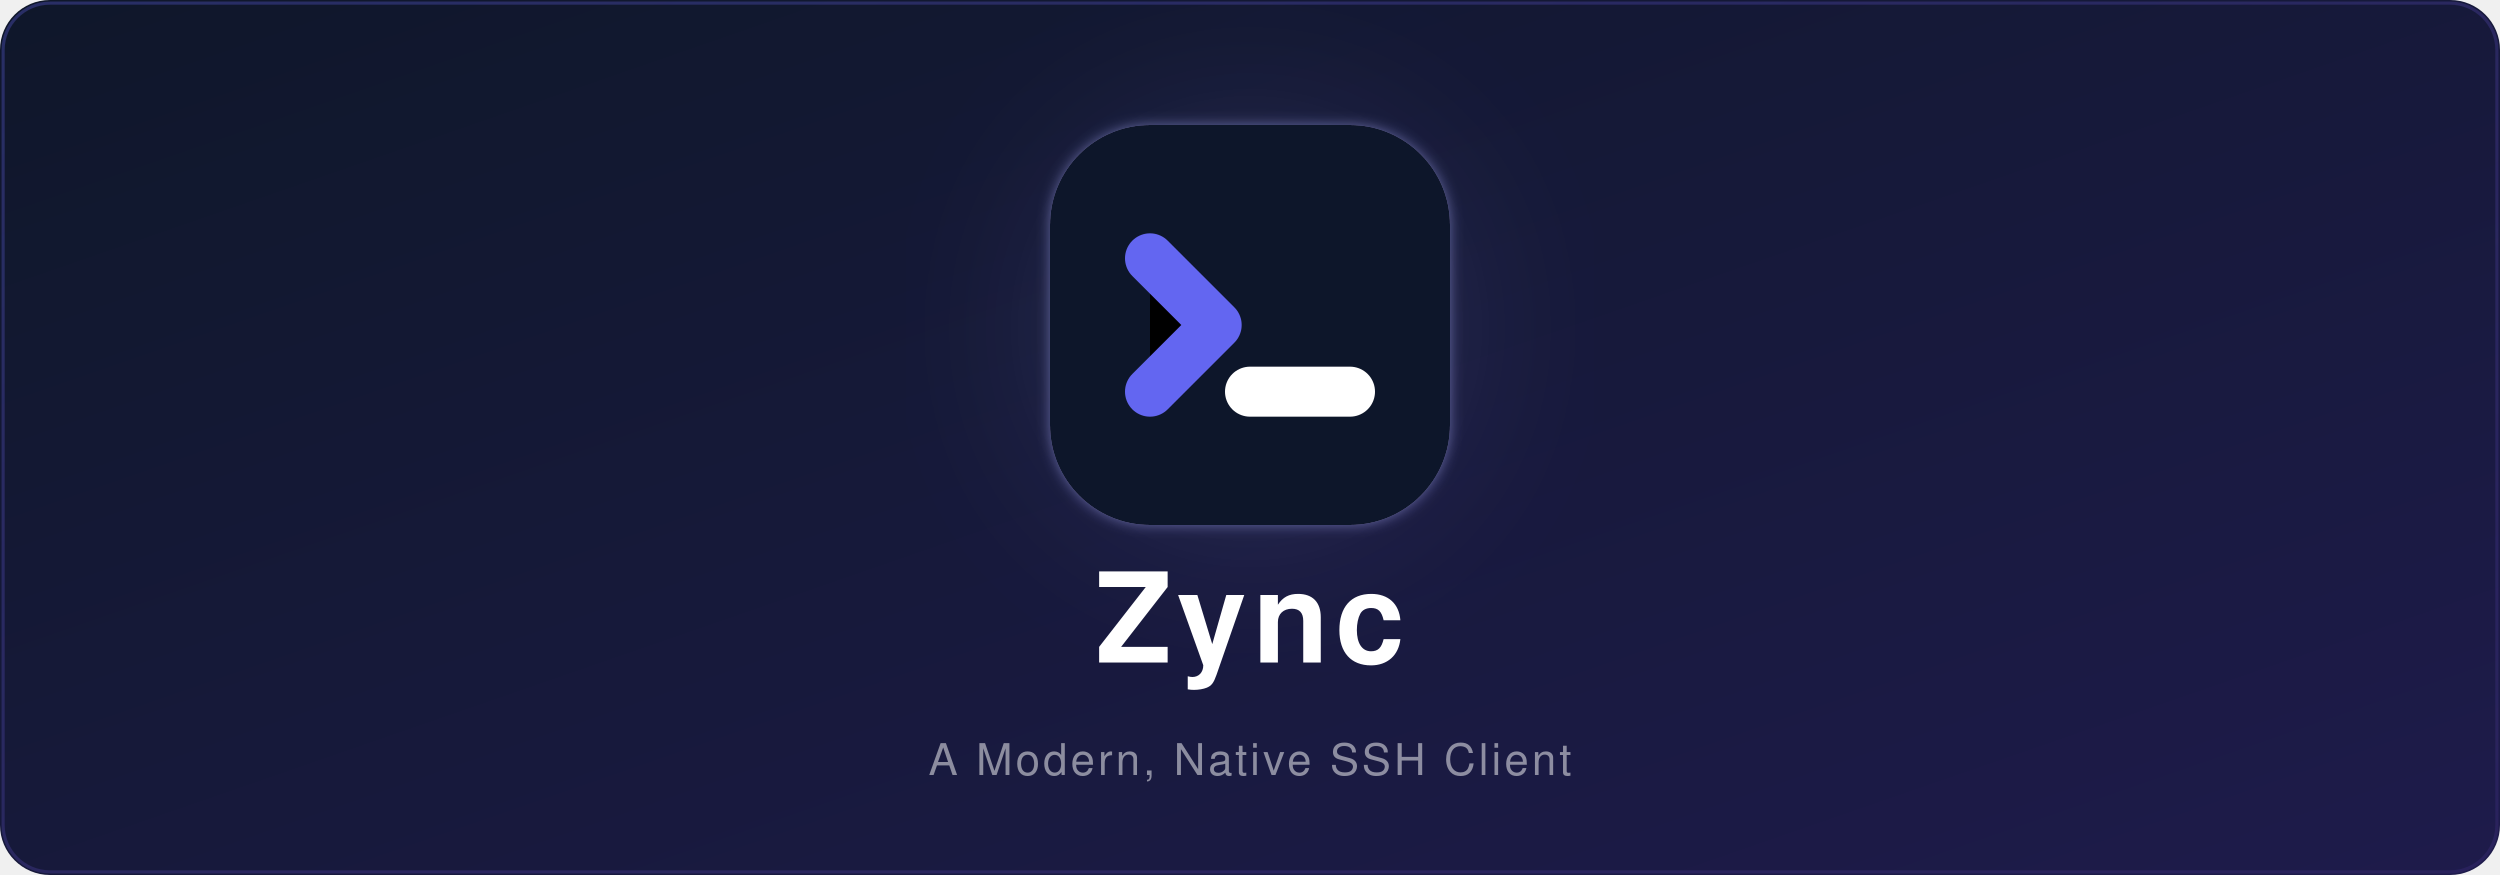
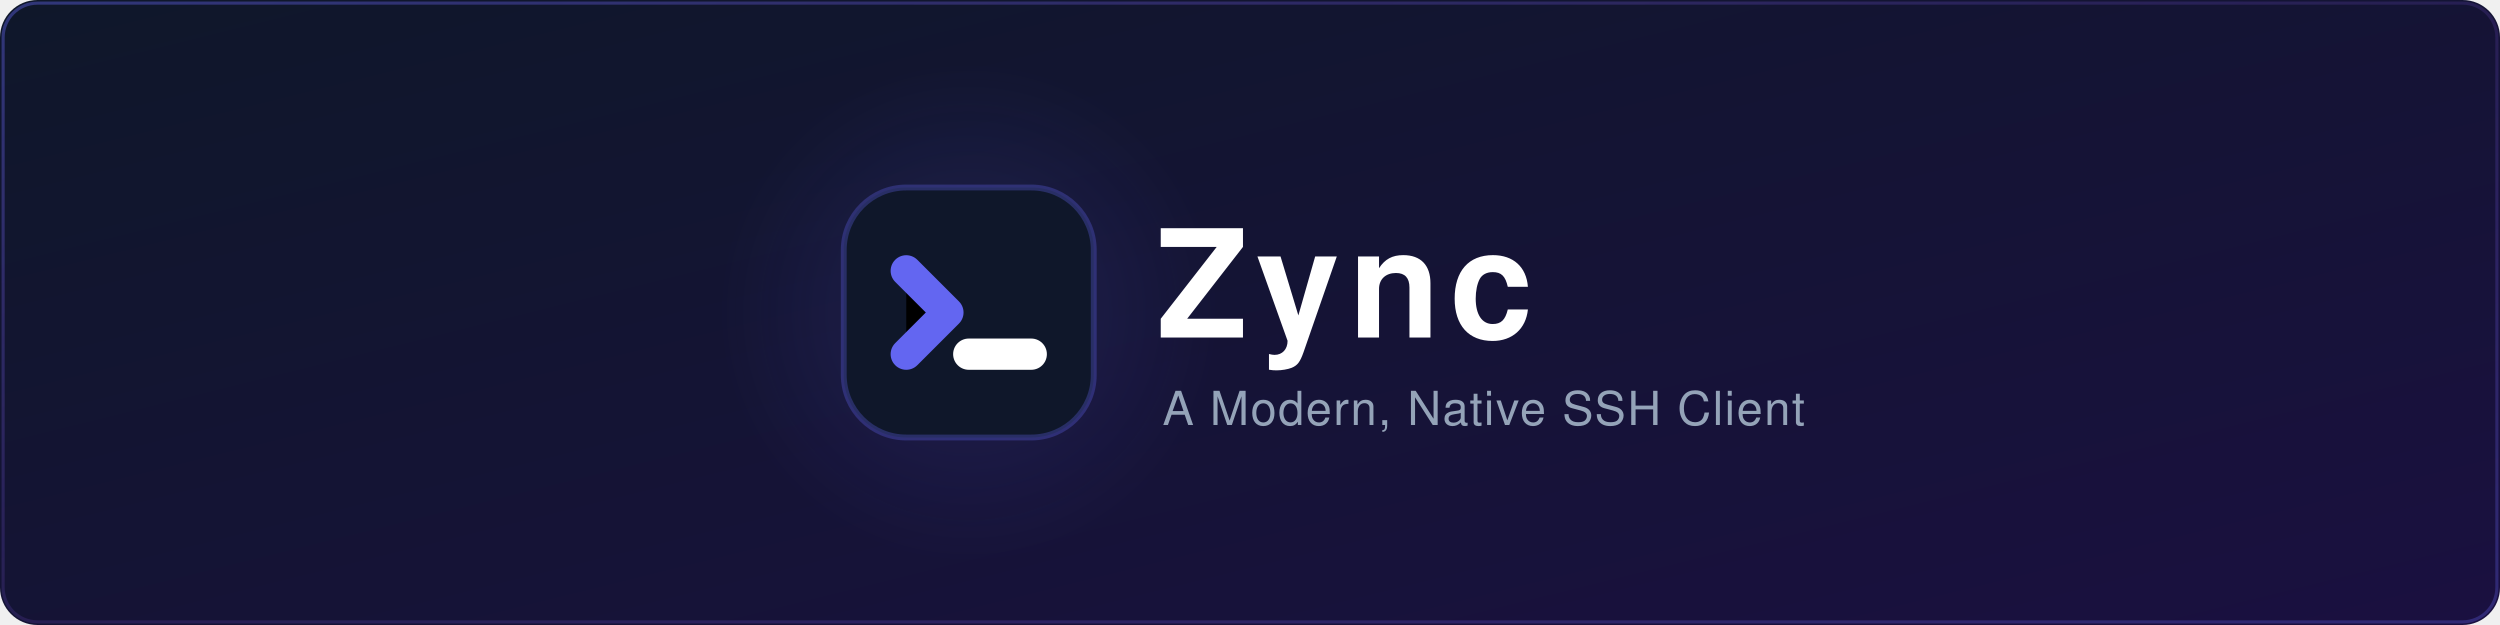
- <svg xmlns="http://www.w3.org/2000/svg" width="800" height="280" viewBox="0 0 800 280">
+ <svg xmlns="http://www.w3.org/2000/svg" width="800" height="200" viewBox="0 0 800 200">
  <defs>
    <linearGradient id="bg" x1="0%" y1="0%" x2="100%" y2="100%">
-       <stop offset="0%" style="stop-color:#0f172a;stop-opacity:1" />
-       <stop offset="100%" style="stop-color:#1e1b4b;stop-opacity:1" />
+       <stop offset="0%" stop-color="#0f172a" />
+       <stop offset="100%" stop-color="#1a1040" />
    </linearGradient>
-     <filter id="glow" x="-50%" y="-50%" width="200%" height="200%">
-       <feGaussianBlur in="SourceGraphic" stdDeviation="8" result="blur" />
-       <feColorMatrix in="blur" type="matrix" values="0 0 0 0 0.388  0 0 0 0 0.4  0 0 0 0 0.945  0 0 0 0.5 0" result="glow" />
-       <feMerge>
-         <feMergeNode in="glow" />
-         <feMergeNode in="SourceGraphic" />
-       </feMerge>
-     </filter>
-     <filter id="ambientGlow" x="-50%" y="-50%" width="200%" height="200%">
-       <feGaussianBlur in="SourceGraphic" stdDeviation="30" result="blur" />
-       <feColorMatrix in="blur" type="matrix" values="0 0 0 0 0.388  0 0 0 0 0.4  0 0 0 0 0.945  0 0 0 0.2 0" />
-     </filter>
    <linearGradient id="borderGrad" x1="0%" y1="0%" x2="100%" y2="100%">
-       <stop offset="0%" style="stop-color:#6366f1;stop-opacity:0.3" />
-       <stop offset="100%" style="stop-color:#8b5cf6;stop-opacity:0.1" />
+       <stop offset="0%" stop-color="#6366f1" stop-opacity="0.4" />
+       <stop offset="50%" stop-color="#8b5cf6" stop-opacity="0.15" />
+       <stop offset="100%" stop-color="#6366f1" stop-opacity="0.3" />
    </linearGradient>
+     <radialGradient id="logoGlow" cx="50%" cy="50%" r="50%">
+       <stop offset="0%" stop-color="#6366f1" stop-opacity="0.15" />
+       <stop offset="100%" stop-color="#6366f1" stop-opacity="0" />
+     </radialGradient>
  </defs>
-   <rect width="800" height="280" rx="16" fill="url(#bg)" />
-   <rect width="798" height="278" x="1" y="1" rx="15" fill="none" stroke="url(#borderGrad)" stroke-width="1" />
-   <circle cx="400" cy="105" r="55" filter="url(#ambientGlow)" fill="#6366f1" />
-   <g transform="translate(336, 40) scale(0.25)" filter="url(#glow)">
-     <rect width="512" height="512" rx="128" fill="#0f172a" />
+   <rect width="800" height="200" rx="12" fill="url(#bg)" />
+   <rect width="798" height="198" x="1" y="1" rx="11" fill="none" stroke="url(#borderGrad)" stroke-width="1" />
+   <circle cx="310" cy="100" r="80" fill="url(#logoGlow)" />
+   <g transform="translate(270, 60) scale(0.15625)">
+     <rect width="512" height="512" rx="128" fill="#0f172a" stroke="#6366f1" stroke-width="12" stroke-opacity="0.3" />
    <path d="M128 170.667L213.333 256L128 341.333" stroke="#6366f1" stroke-width="64" stroke-linecap="round" stroke-linejoin="round" />
    <path d="M256 341.333H384" stroke="white" stroke-width="64" stroke-linecap="round" stroke-linejoin="round" />
  </g>
-   <text x="400" y="212" text-anchor="middle" font-family="-apple-system, BlinkMacSystemFont, 'Segoe UI', Helvetica, Arial, sans-serif" font-size="40" font-weight="700" fill="white" letter-spacing="2">Zync</text>
-   <text x="400" y="248" text-anchor="middle" font-family="-apple-system, BlinkMacSystemFont, 'Segoe UI', Helvetica, Arial, sans-serif" font-size="14" fill="rgba(255,255,255,0.5)" letter-spacing="1">A Modern, Native SSH Client</text>
+   <text x="370" y="108" font-family="-apple-system, BlinkMacSystemFont, 'Segoe UI', Helvetica, Arial, sans-serif" font-size="48" font-weight="700" fill="white" letter-spacing="3">Zync</text>
+   <text x="372" y="136" font-family="-apple-system, BlinkMacSystemFont, 'Segoe UI', Helvetica, Arial, sans-serif" font-size="15" fill="#94a3b8" letter-spacing="0.5">A Modern, Native SSH Client</text>
</svg>
